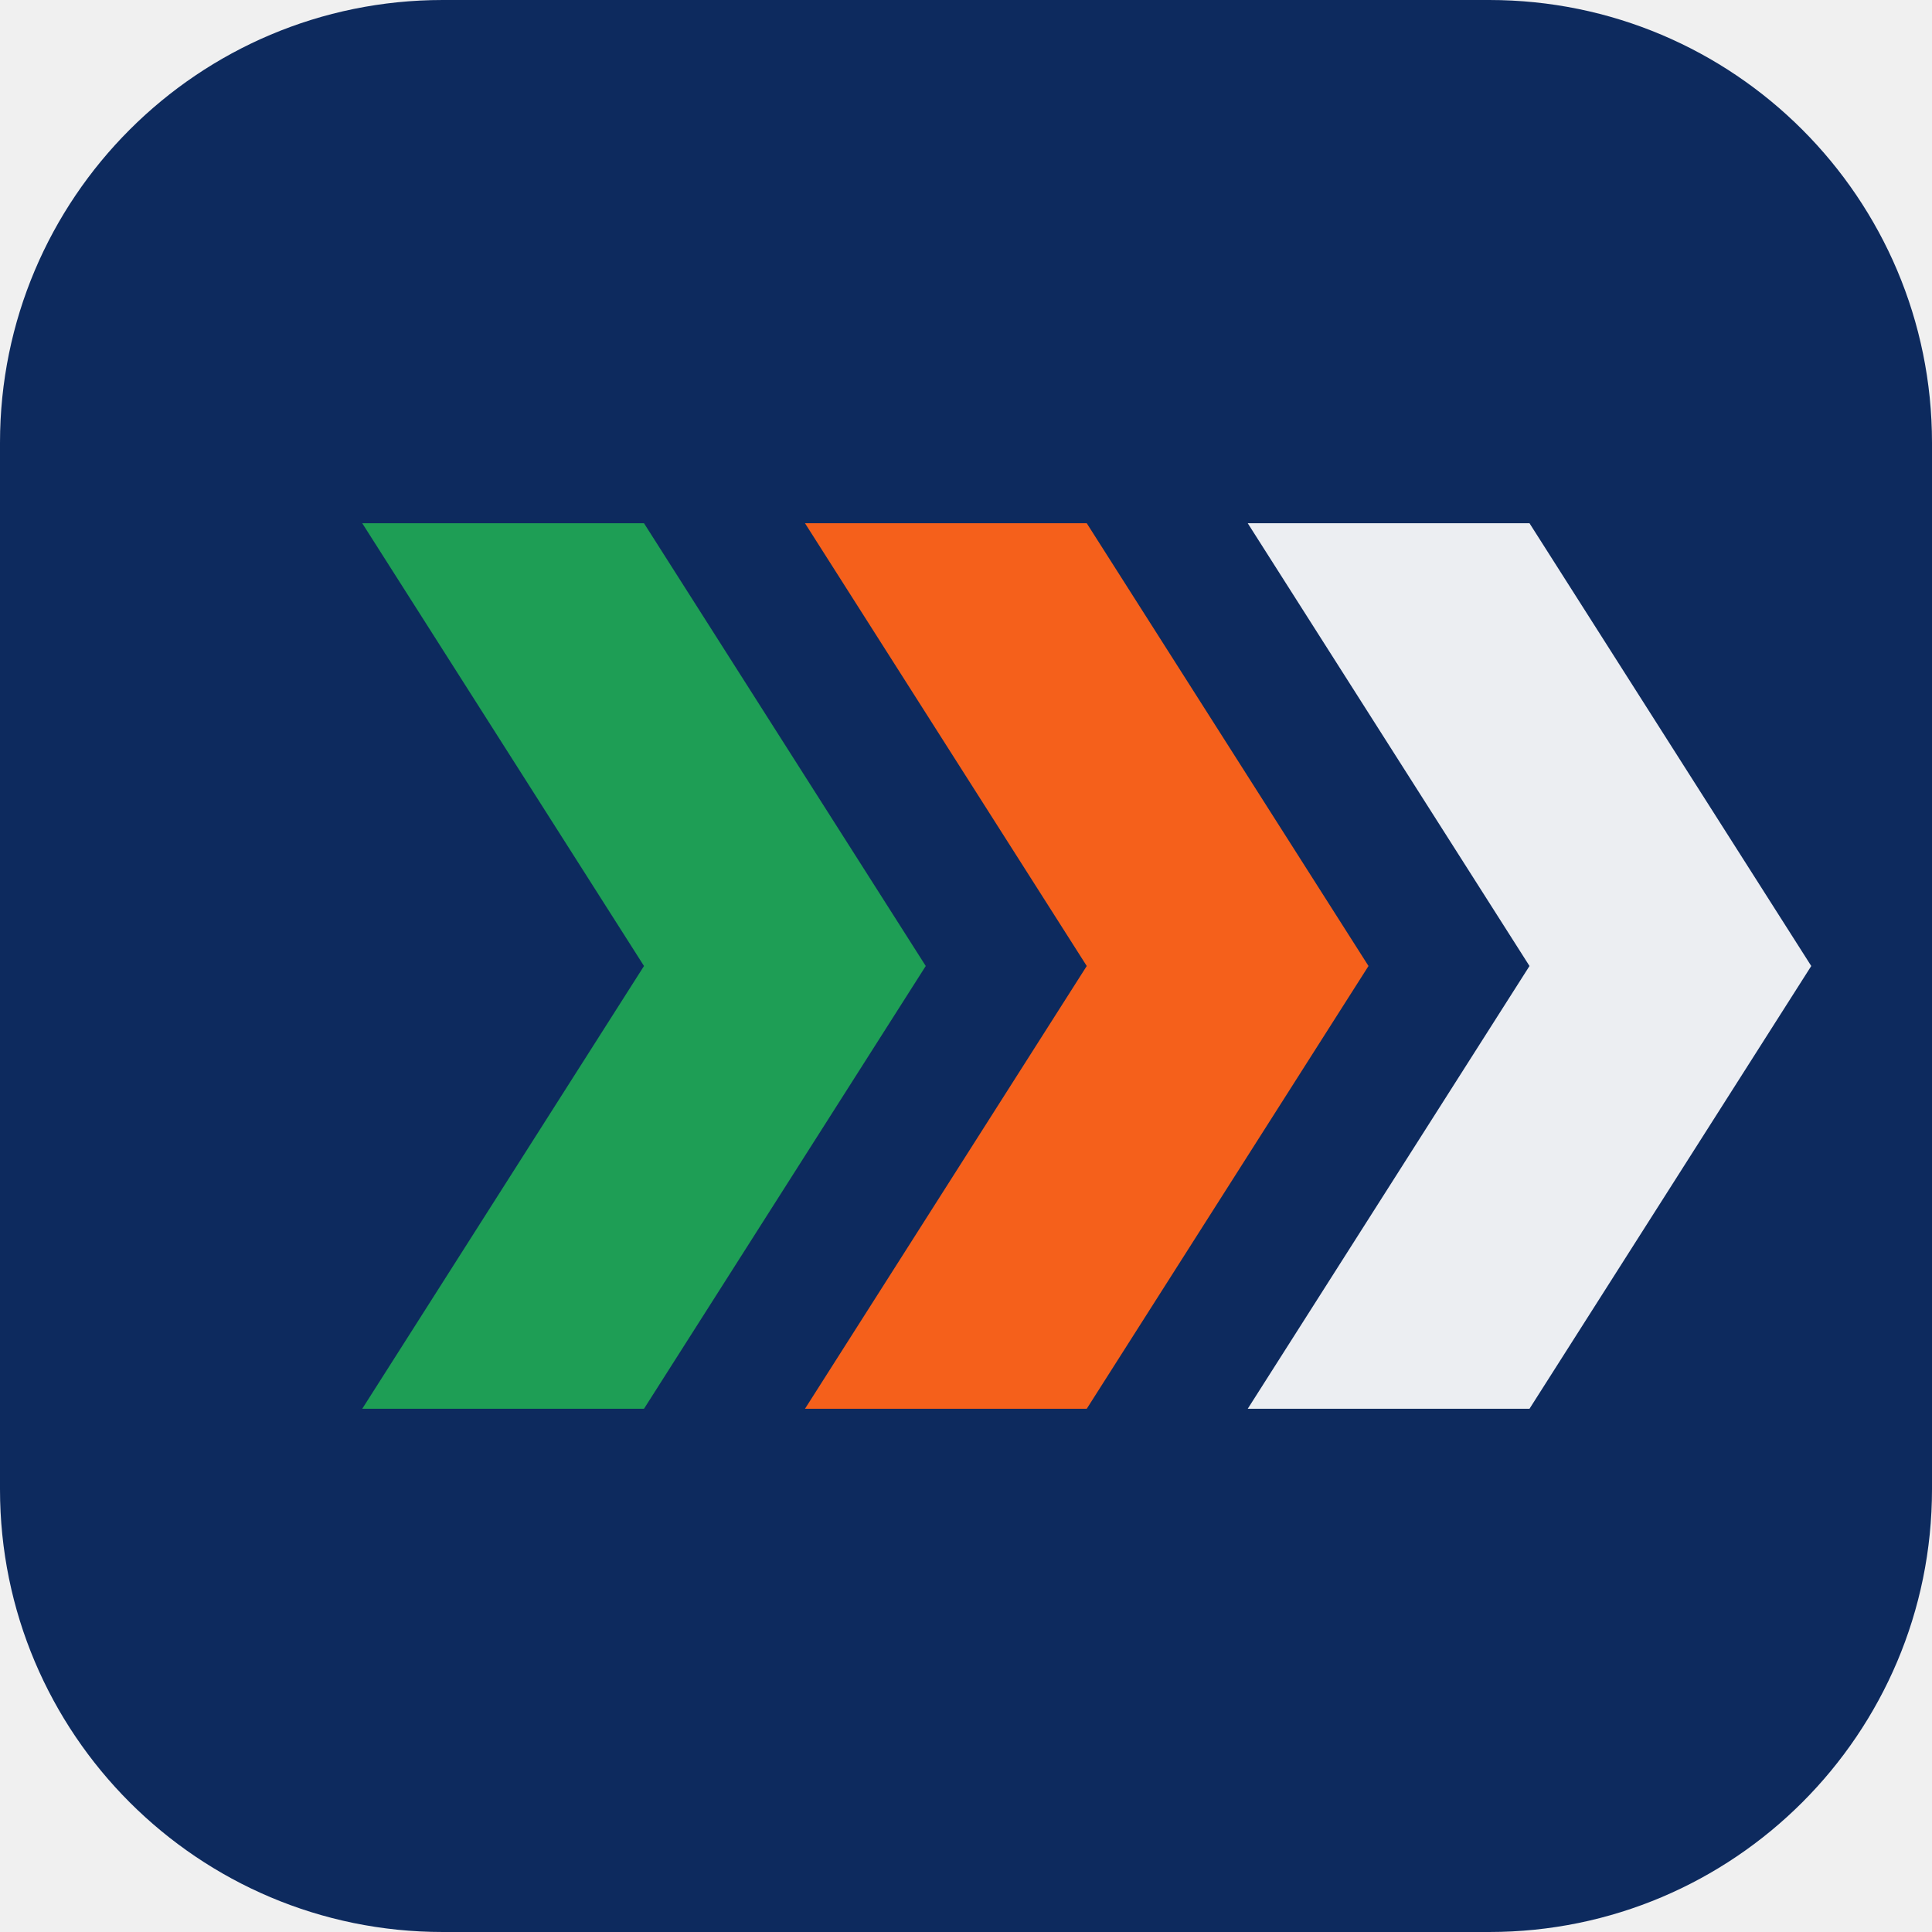
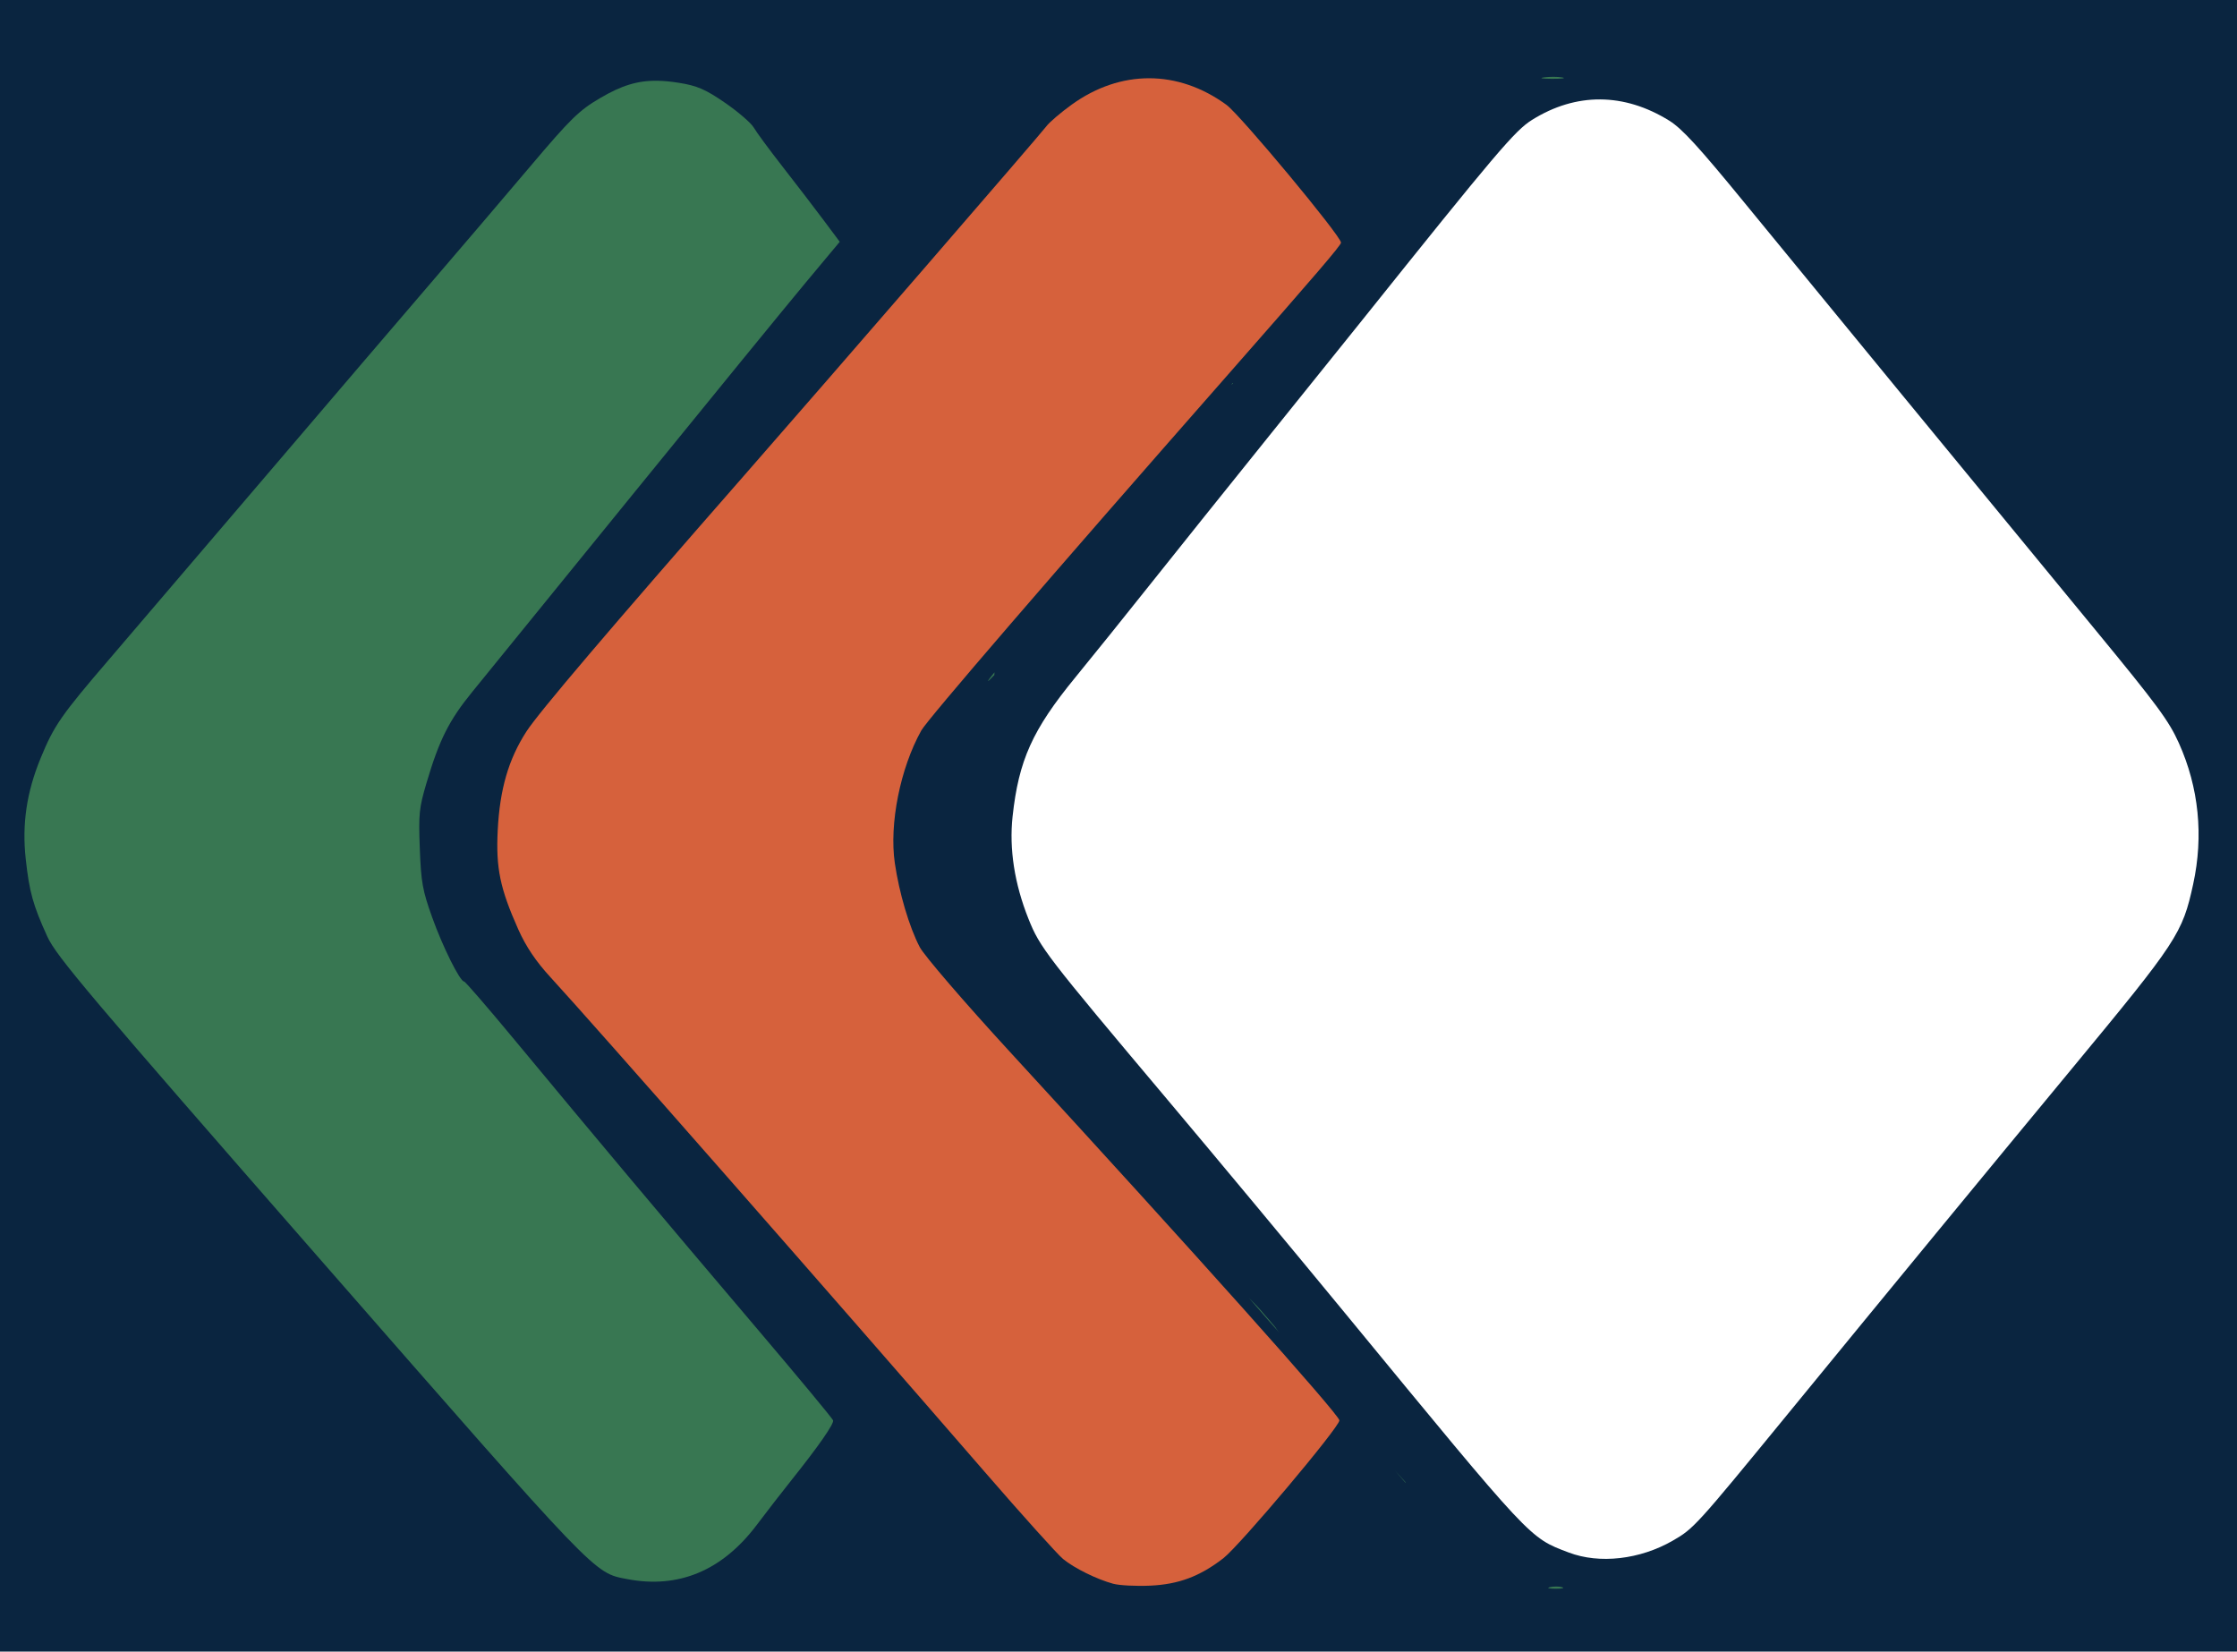
- <svg xmlns="http://www.w3.org/2000/svg" viewBox="0 0 48 48">
-   <rect width="48" height="48" rx="11" fill="#0d2a5e" />
-   <path d="M9 13 L16 13 L23 24 L16 35 L9 35 L16 24 Z" fill="#1e9e55" />
-   <path d="M20 13 L27 13 L34 24 L27 35 L20 35 L27 24 Z" fill="#f5601b" />
-   <path d="M31 13 L38 13 L45 24 L38 35 L31 35 L38 24 Z" fill="#ffffff" opacity="0.92" />
+ <svg xmlns="http://www.w3.org/2000/svg" xmlns:xlink="http://www.w3.org/1999/xlink" version="1.1" id="svg1" width="479.668" height="354.093" viewBox="0 0 479.668 354.093">
+   <defs id="defs1">
+     <color-profile name="Don-RGB-4" xlink:href="file:///usr/share/color/icc/colord/DonRGB4.icc" id="color-profile2" />
+   </defs>
+   <rect width="479.668" height="354.093" x="0" y="0" fill="#0A2540" />
+   <path style="fill:#d6613c;stroke-width:0.747" d="m 238.668,339.546 c -3.545,-0.971 -8.287,-3.315 -10.714,-5.296 -1.168,-0.953 -8.756,-9.387 -16.862,-18.741 -32.446,-37.445 -83.905,-96.056 -93.032,-105.964 -3.135,-3.403 -5.293,-6.611 -6.948,-10.328 -3.895,-8.747 -4.796,-13.103 -4.387,-21.205 0.445,-8.807 2.319,-15.252 6.164,-21.193 2.653,-4.1 17.829,-21.939 46.971,-55.215 18.206,-20.789 63.295,-72.882 64.492,-74.51 0.636,-0.865 3.099,-2.971 5.473,-4.68 10.47,-7.536 22.769,-7.514 33.15,0.061 2.999,2.188 24.569,28.126 24.569,29.544 0,0.572 -5.07,6.491 -24.567,28.679 -37.811,43.03 -64.106,73.542 -65.435,75.931 -4.516,8.116 -6.89,20.012 -5.67,28.412 0.932,6.411 3.094,13.705 5.338,18.007 0.953,1.826 9.669,11.951 19.37,22.501 39.188,42.616 70.62,77.771 70.62,78.985 0,1.46 -21.375,26.84 -24.893,29.557 -5.043,3.895 -9.587,5.595 -15.695,5.871 -3.038,0.137 -6.612,-0.049 -7.944,-0.414 z" id="path103" />
+   <path id="path101" style="fill:#387752;fill-opacity:1;stroke-width:0.726" d="m 333.087,16.47 c -0.706,-0.001 -1.435,0.039 -2.018,0.121 -1.166,0.165 -0.368,0.303 1.773,0.307 2.141,0.004 3.095,-0.131 2.12,-0.3 -0.487,-0.084 -1.17,-0.127 -1.875,-0.128 z m -192.145,0.847 c -4.277,-0.065 -7.697,1.039 -12.236,3.696 -4.548,2.662 -6.343,4.418 -15.03,14.688 -5.427,6.415 -14.833,17.443 -20.903,24.506 -6.07,7.063 -21.981,25.673 -35.36,41.355 -13.379,15.683 -28.659,33.565 -33.955,39.739 -10.414,12.14 -11.88,14.256 -14.772,21.311 -2.982,7.274 -3.984,14.073 -3.173,21.517 0.771,7.086 1.558,9.919 4.631,16.665 1.919,4.213 9.025,12.619 58.63,69.349 59.655,68.223 58.51,67.031 65.681,68.408 11.04,2.12 20.43,-1.803 27.827,-11.627 2.075,-2.756 5.388,-7.033 7.362,-9.504 5.822,-7.288 9.219,-12.157 8.993,-12.897 -0.116,-0.38 -7.366,-9.119 -16.108,-19.418 -21.808,-25.691 -34.075,-40.3 -52.277,-62.256 -5.657,-6.823 -10.484,-12.406 -10.728,-12.406 -0.891,1e-5 -4.608,-7.471 -6.873,-13.812 -2.052,-5.746 -2.361,-7.466 -2.634,-14.68 -0.282,-7.426 -0.153,-8.707 1.418,-14.027 2.74,-9.282 4.838,-13.465 9.807,-19.56 2.553,-3.131 18.044,-22.191 34.424,-42.354 16.38,-20.163 33.071,-40.599 37.089,-45.415 l 7.307,-8.756 -3.415,-4.574 c -1.877,-2.516 -5.795,-7.627 -8.708,-11.358 -2.913,-3.731 -5.753,-7.58 -6.311,-8.551 -0.558,-0.971 -3.322,-3.359 -6.144,-5.306 -4.183,-2.886 -6.011,-3.679 -9.904,-4.295 -1.69,-0.267 -3.211,-0.419 -4.637,-0.441 z m 123.382,64.792 c -0.131,0.154 -0.241,0.287 -0.33,0.396 0.136,-0.1 0.272,-0.2 0.408,-0.3 -0.026,-0.031 -0.053,-0.063 -0.078,-0.095 z m 137.555,0.686 c 0.301,0.519 0.627,1.031 0.991,1.528 0.424,0.579 0.897,1.141 1.439,1.675 0.099,0.097 0.2,0.193 0.304,0.289 0.443,0.381 0.903,0.749 1.38,1.105 -0.948,-1.066 -2.121,-2.377 -3.564,-3.986 z M 213.244,144.141 c -0.871,1.068 -1.403,1.775 -1.384,1.859 v 0.002 l 0.002,0.002 v 0.002 h 0.002 v 0.002 h 0.002 l 0.002,0.002 h 0.002 0.002 0.002 0.002 c 0.093,-0.015 0.588,-0.499 1.329,-1.288 -2.8e-4,-0.184 0.013,-0.377 0.04,-0.578 z m 246.677,7.598 c 0.53,0.593 0.851,0.934 0.884,0.934 0.214,0 0.188,-0.175 -0.397,-0.91 -0.156,-0.009 -0.319,-0.015 -0.488,-0.025 z m 9.181,25.787 -0.002,0.002 h -0.002 l -0.002,0.002 h -0.002 c -0.079,0.06 -0.134,0.843 -0.14,2.18 -0.004,1.437 0.059,2.32 0.148,2.395 l 0.002,0.002 h 0.002 l 0.002,0.002 h 0.002 0.002 0.002 0.002 0.002 v -0.002 c 0.032,-0.016 0.071,-0.13 0.108,-0.351 0.155,-0.911 0.158,-2.577 0.01,-3.703 -0.043,-0.325 -0.085,-0.494 -0.121,-0.521 l -0.002,-0.002 -0.002,-0.002 h -0.002 -0.002 v -0.002 h -0.002 z m -46.974,75.386 c -0.205,0.209 -0.409,0.418 -0.615,0.626 -1.234,1.244 -2.436,2.504 -3.62,3.773 -0.237,0.305 -0.365,0.49 -0.368,0.531 v 0.002 0.002 0.002 l 0.002,0.002 v 0.002 h 0.002 0.002 c 0.121,0 1.972,-1.997 4.597,-4.936 z m -154.356,25.319 c 3.133,3.639 5.696,6.568 6.537,7.473 -0.201,-0.278 -0.435,-0.543 -0.642,-0.818 0.035,-0.138 -2.337,-2.798 -3.405,-4.052 -0.598,-0.642 -1.163,-1.298 -1.818,-1.916 -0.224,-0.229 -0.447,-0.458 -0.672,-0.686 z m 107.54,29.651 c -0.281,0.317 -0.57,0.644 -0.864,0.978 -0.059,0.157 -0.029,0.077 -0.114,0.312 -0.144,0.398 -0.32,0.756 -0.524,1.075 0.058,-0.038 0.115,-0.076 0.173,-0.115 0.126,-0.144 0.254,-0.29 0.382,-0.436 0.456,-0.522 0.897,-1.031 1.317,-1.52 -0.123,-0.099 -0.244,-0.196 -0.37,-0.295 z m -76.209,7.37 2.249,2.637 c 0.016,-0.028 0.03,-0.057 0.047,-0.083 z m 34.627,24.9 c -0.47,-0.004 -0.965,0.041 -1.368,0.13 -0.807,0.177 -0.3,0.329 1.127,0.337 1.427,0.01 2.089,-0.137 1.469,-0.322 -0.31,-0.093 -0.758,-0.142 -1.228,-0.145 z" />
+   <path style="fill:#ffffff;stroke-width:0.694" d="m 336.373,332.856 c -8.519,-3.236 -7.635,-2.29 -48.011,-51.38 -10.386,-12.628 -27.445,-33.129 -37.908,-45.559 -26.203,-31.129 -27.475,-32.783 -29.926,-38.923 -2.995,-7.5 -4.159,-14.995 -3.406,-21.932 1.31,-12.068 4.255,-18.599 13.451,-29.823 3.594,-4.386 10.898,-13.464 16.232,-20.172 5.334,-6.708 16.716,-20.914 25.294,-31.569 8.578,-10.654 17.405,-21.632 19.616,-24.394 29.218,-36.502 33.117,-41.101 36.787,-43.397 9.449,-5.911 19.746,-5.853 29.433,0.166 2.74,1.703 6.357,5.65 16.2,17.682 13.88,16.965 50.928,62.062 75.162,91.489 13.263,16.105 15.766,19.498 17.914,24.285 4.274,9.523 5.319,19.864 3.058,30.241 -2.306,10.583 -3.362,12.188 -25.995,39.539 -18.461,22.31 -38.458,46.614 -61.088,74.249 -19.486,23.794 -20.01,24.372 -24.488,26.949 -7.063,4.065 -15.73,5.054 -22.326,2.548 z" id="path100" />
</svg>
